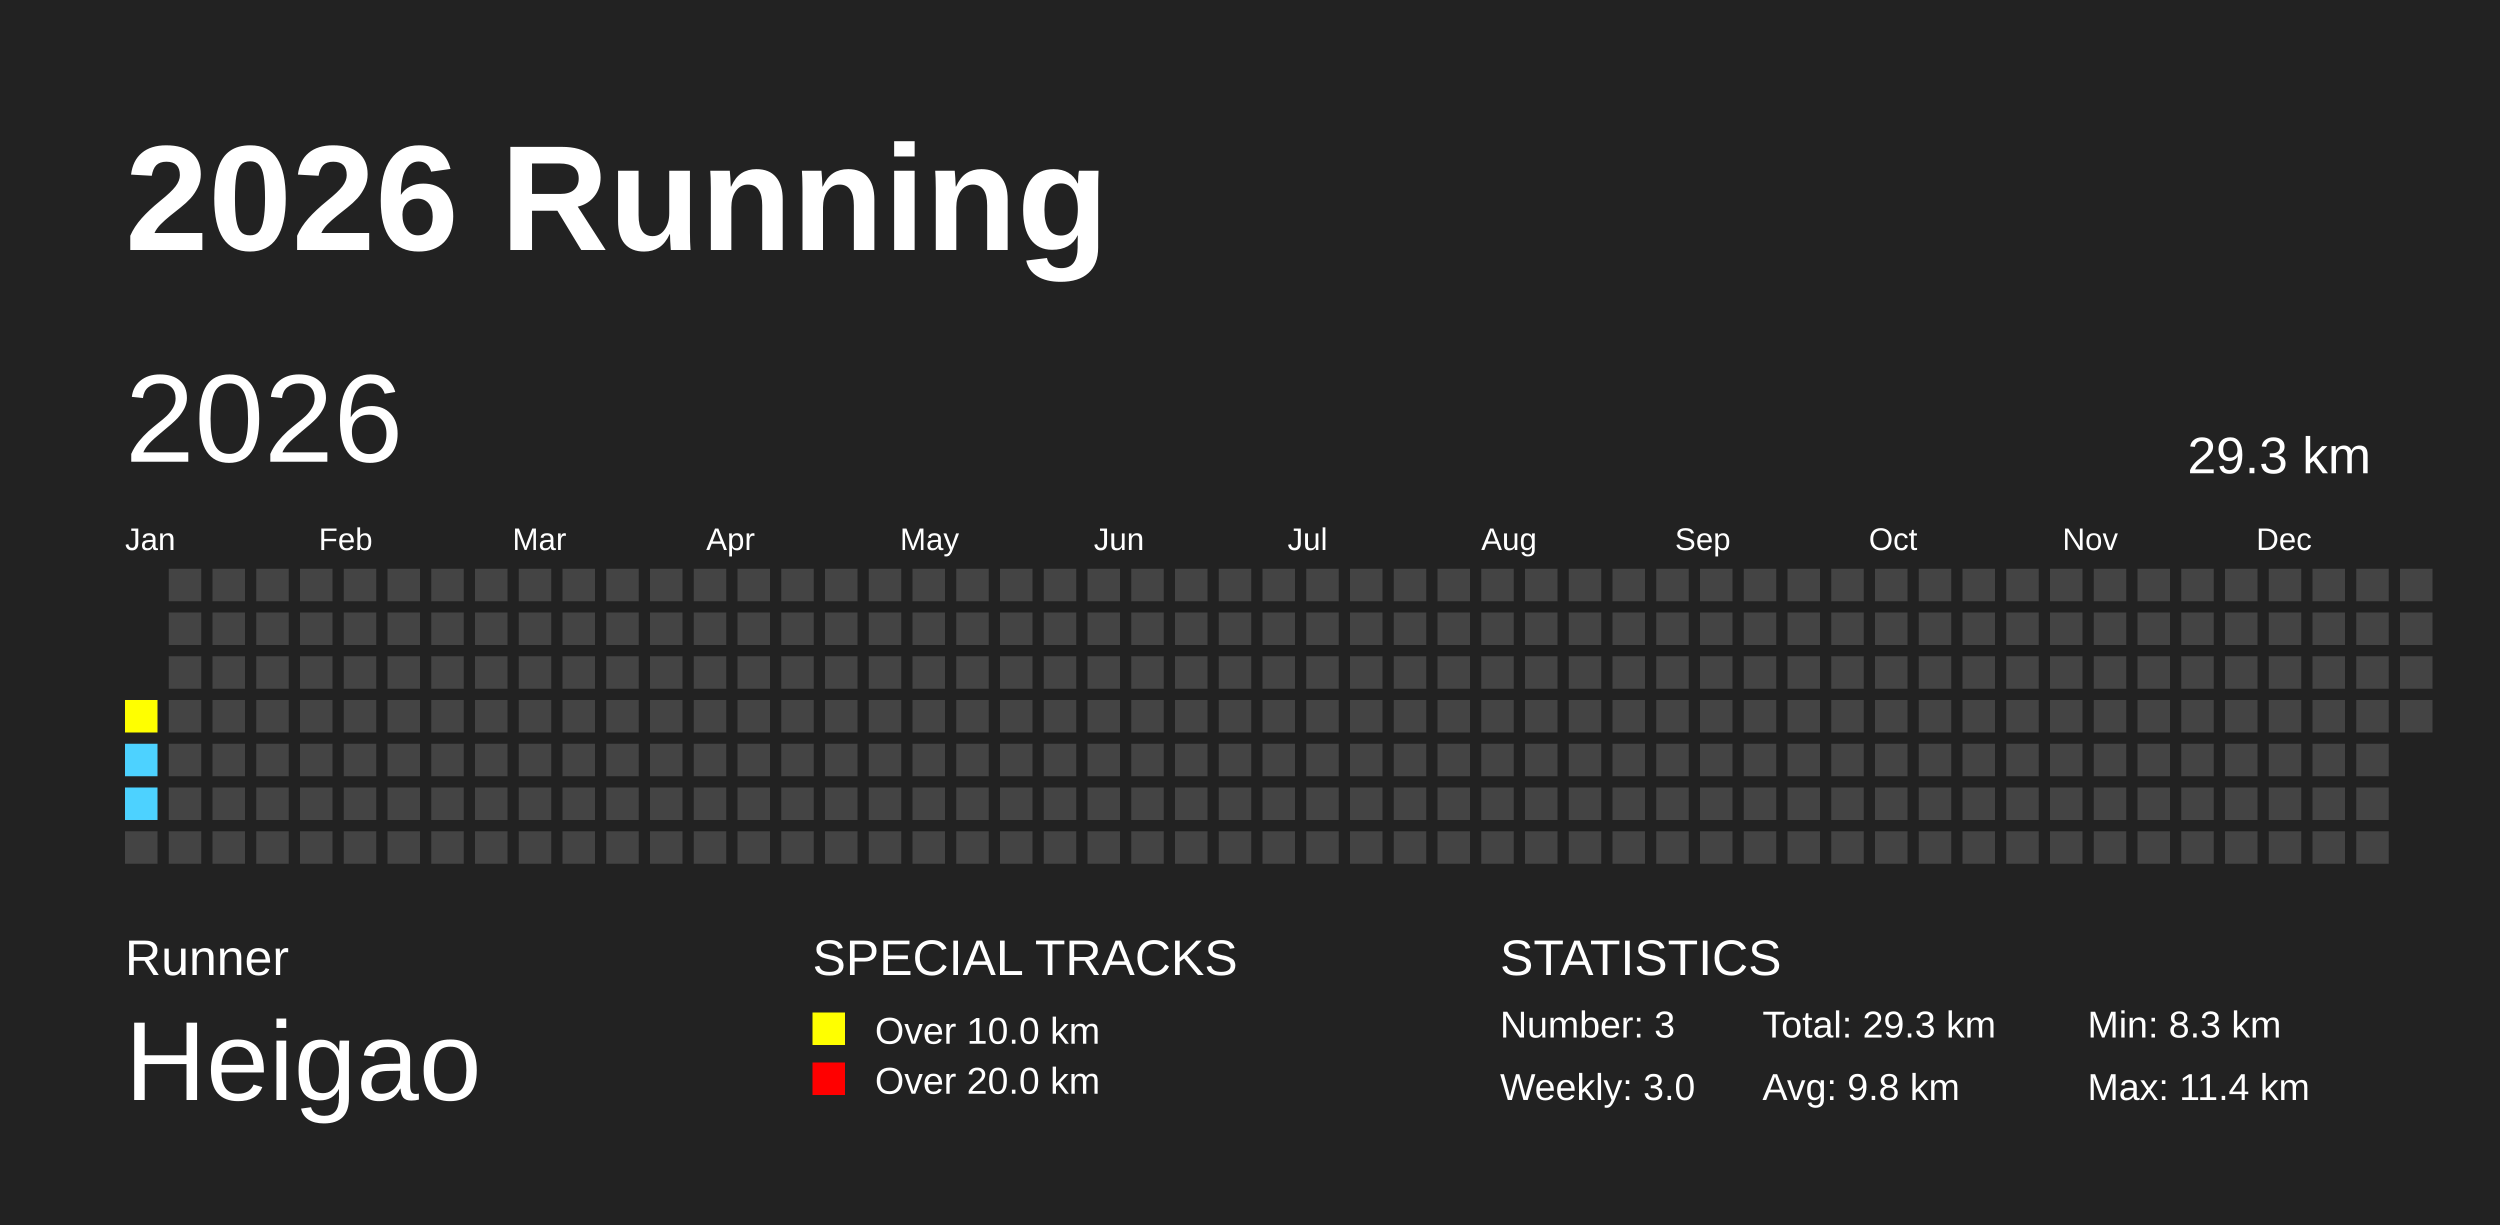
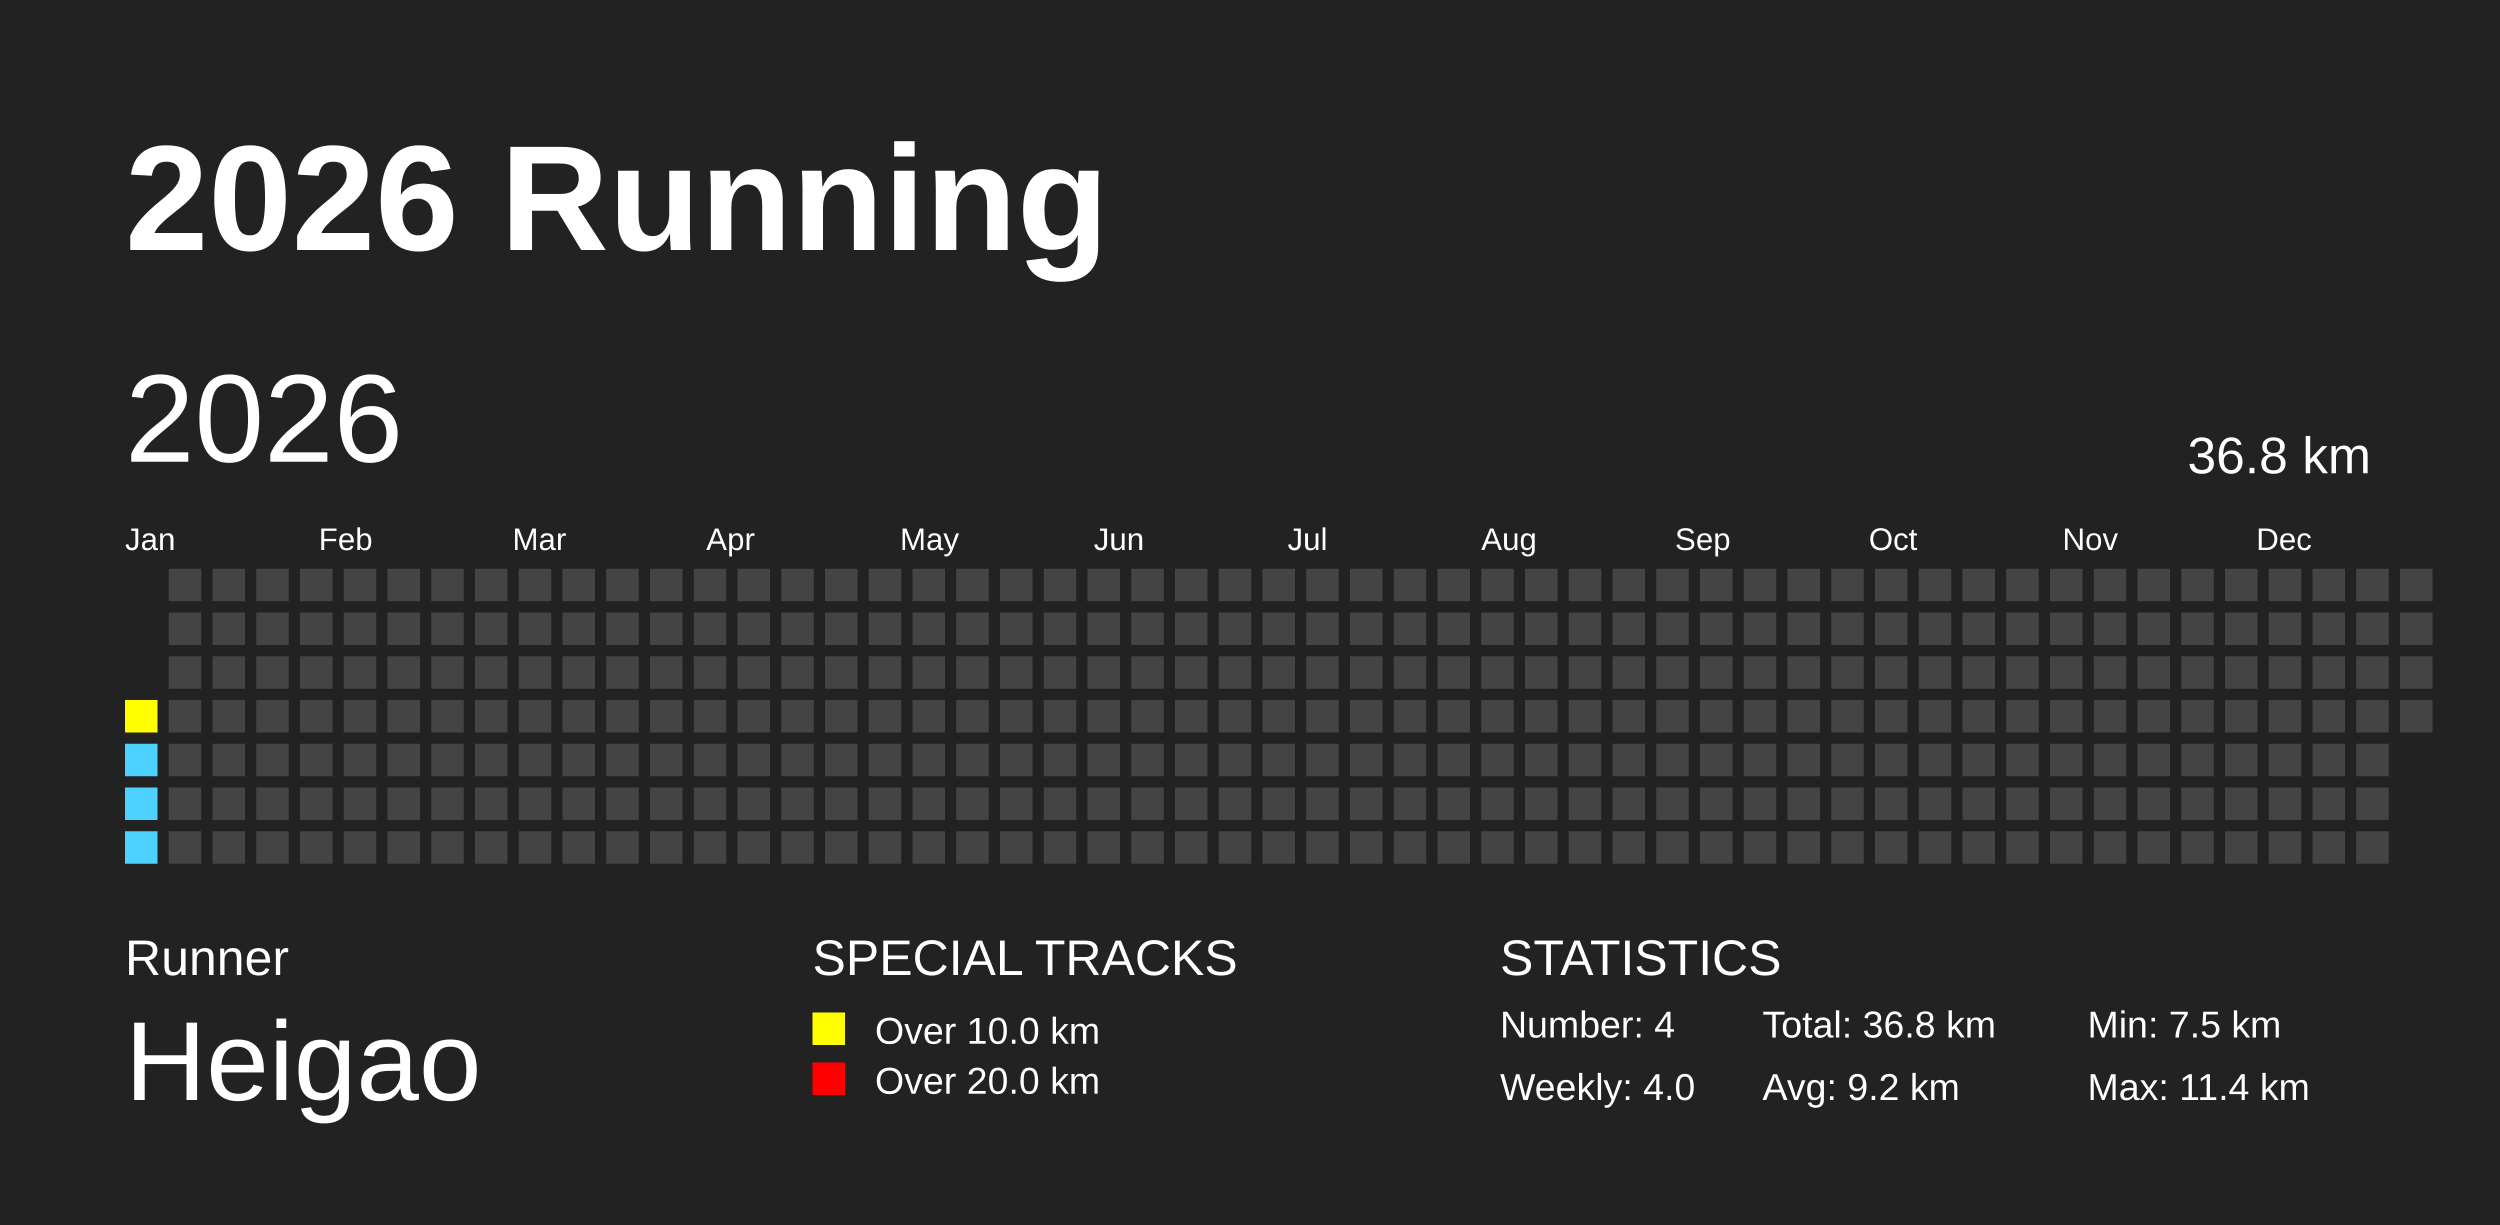
<svg xmlns="http://www.w3.org/2000/svg" baseProfile="full" height="98mm" version="1.1" viewBox="0,0,200,98" width="200mm">
  <defs />
  <rect fill="#222222" height="98" width="200" x="0" y="0" />
  <text fill="#FFFFFF" style="font-size:12px; font-family:Arial; font-weight:bold;" x="10" y="20">2026 Running</text>
  <text fill="#FFFFFF" style="font-size:4px; font-family:Arial" x="10" y="78">Runner</text>
  <text fill="#FFFFFF" style="font-size:9px; font-family:Arial" x="10" y="88">Heigao</text>
  <text fill="#FFFFFF" style="font-size:4px; font-family:Arial" x="65" y="78">SPECIAL TRACKS</text>
  <rect fill="yellow" height="2.6" width="2.6" x="65" y="81" />
  <text fill="#FFFFFF" style="font-size:3px; font-family:Arial" x="70" y="83.5">Over 10.0 km</text>
  <rect fill="red" height="2.6" width="2.6" x="65" y="85" />
  <text fill="#FFFFFF" style="font-size:3px; font-family:Arial" x="70" y="87.5">Over 20.0 km</text>
  <text fill="#FFFFFF" style="font-size:4px; font-family:Arial" x="120" y="78">STATISTICS</text>
-   <text fill="#FFFFFF" style="font-size:3px; font-family:Arial" x="120" y="83">Number: 3</text>
-   <text fill="#FFFFFF" style="font-size:3px; font-family:Arial" x="120" y="88">Weekly: 3.0</text>
-   <text fill="#FFFFFF" style="font-size:3px; font-family:Arial" x="141" y="83">Total: 29.3 km</text>
-   <text fill="#FFFFFF" style="font-size:3px; font-family:Arial" x="141" y="88">Avg: 9.8 km</text>
-   <text fill="#FFFFFF" style="font-size:3px; font-family:Arial" x="167" y="83">Min: 8.3 km</text>
+   <text fill="#FFFFFF" style="font-size:3px; font-family:Arial" x="120" y="83">Number: 4</text>
+   <text fill="#FFFFFF" style="font-size:3px; font-family:Arial" x="120" y="88">Weekly: 4.0</text>
+   <text fill="#FFFFFF" style="font-size:3px; font-family:Arial" x="141" y="83">Total: 36.8 km</text>
+   <text fill="#FFFFFF" style="font-size:3px; font-family:Arial" x="141" y="88">Avg: 9.2 km</text>
+   <text fill="#FFFFFF" style="font-size:3px; font-family:Arial" x="167" y="83">Min: 7.5 km</text>
  <text fill="#FFFFFF" style="font-size:3px; font-family:Arial" x="167" y="88">Max: 11.4 km</text>
  <text dominant-baseline="hanging" fill="#FFFFFF" style="font-size:10.0px; font-family:Arial;" x="10" y="30">2026</text>
-   <text dominant-baseline="hanging" fill="#FFFFFF" style="font-size:4.125px; font-family:Arial;" x="175" y="35">29.3 km</text>
+   <text dominant-baseline="hanging" fill="#FFFFFF" style="font-size:4.125px; font-family:Arial;" x="175" y="35">36.8 km</text>
  <text fill="#FFFFFF" style="font-size:2.5px; font-family:Arial" x="10.0" y="44">Jan</text>
  <text fill="#FFFFFF" style="font-size:2.5px; font-family:Arial" x="25.5" y="44">Feb</text>
  <text fill="#FFFFFF" style="font-size:2.5px; font-family:Arial" x="41.0" y="44">Mar</text>
  <text fill="#FFFFFF" style="font-size:2.5px; font-family:Arial" x="56.5" y="44">Apr</text>
  <text fill="#FFFFFF" style="font-size:2.5px; font-family:Arial" x="72.0" y="44">May</text>
  <text fill="#FFFFFF" style="font-size:2.5px; font-family:Arial" x="87.5" y="44">Jun</text>
  <text fill="#FFFFFF" style="font-size:2.5px; font-family:Arial" x="103.0" y="44">Jul</text>
  <text fill="#FFFFFF" style="font-size:2.5px; font-family:Arial" x="118.5" y="44">Aug</text>
  <text fill="#FFFFFF" style="font-size:2.5px; font-family:Arial" x="134.0" y="44">Sep</text>
  <text fill="#FFFFFF" style="font-size:2.5px; font-family:Arial" x="149.5" y="44">Oct</text>
  <text fill="#FFFFFF" style="font-size:2.5px; font-family:Arial" x="165.0" y="44">Nov</text>
  <text fill="#FFFFFF" style="font-size:2.5px; font-family:Arial" x="180.5" y="44">Dec</text>
  <rect fill="yellow" height="2.6" width="2.6" x="10.0" y="56.0" />
  <rect fill="#4DD2FF" height="2.6" width="2.6" x="10.0" y="59.5" />
  <rect fill="#4DD2FF" height="2.6" width="2.6" x="10.0" y="63.0" />
-   <rect fill="#444444" height="2.6" width="2.6" x="10.0" y="66.5" />
+   <rect fill="#4DD2FF" height="2.6" width="2.6" x="10.0" y="66.5" />
  <rect fill="#444444" height="2.6" width="2.6" x="13.5" y="45.5" />
  <rect fill="#444444" height="2.6" width="2.6" x="13.5" y="49.0" />
  <rect fill="#444444" height="2.6" width="2.6" x="13.5" y="52.5" />
  <rect fill="#444444" height="2.6" width="2.6" x="13.5" y="56.0" />
  <rect fill="#444444" height="2.6" width="2.6" x="13.5" y="59.5" />
  <rect fill="#444444" height="2.6" width="2.6" x="13.5" y="63.0" />
  <rect fill="#444444" height="2.6" width="2.6" x="13.5" y="66.5" />
  <rect fill="#444444" height="2.6" width="2.6" x="17.0" y="45.5" />
  <rect fill="#444444" height="2.6" width="2.6" x="17.0" y="49.0" />
  <rect fill="#444444" height="2.6" width="2.6" x="17.0" y="52.5" />
  <rect fill="#444444" height="2.6" width="2.6" x="17.0" y="56.0" />
  <rect fill="#444444" height="2.6" width="2.6" x="17.0" y="59.5" />
  <rect fill="#444444" height="2.6" width="2.6" x="17.0" y="63.0" />
  <rect fill="#444444" height="2.6" width="2.6" x="17.0" y="66.5" />
  <rect fill="#444444" height="2.6" width="2.6" x="20.5" y="45.5" />
  <rect fill="#444444" height="2.6" width="2.6" x="20.5" y="49.0" />
  <rect fill="#444444" height="2.6" width="2.6" x="20.5" y="52.5" />
  <rect fill="#444444" height="2.6" width="2.6" x="20.5" y="56.0" />
  <rect fill="#444444" height="2.6" width="2.6" x="20.5" y="59.5" />
  <rect fill="#444444" height="2.6" width="2.6" x="20.5" y="63.0" />
  <rect fill="#444444" height="2.6" width="2.6" x="20.5" y="66.5" />
  <rect fill="#444444" height="2.6" width="2.6" x="24.0" y="45.5" />
  <rect fill="#444444" height="2.6" width="2.6" x="24.0" y="49.0" />
  <rect fill="#444444" height="2.6" width="2.6" x="24.0" y="52.5" />
  <rect fill="#444444" height="2.6" width="2.6" x="24.0" y="56.0" />
  <rect fill="#444444" height="2.6" width="2.6" x="24.0" y="59.5" />
  <rect fill="#444444" height="2.6" width="2.6" x="24.0" y="63.0" />
  <rect fill="#444444" height="2.6" width="2.6" x="24.0" y="66.5" />
  <rect fill="#444444" height="2.6" width="2.6" x="27.5" y="45.5" />
  <rect fill="#444444" height="2.6" width="2.6" x="27.5" y="49.0" />
  <rect fill="#444444" height="2.6" width="2.6" x="27.5" y="52.5" />
  <rect fill="#444444" height="2.6" width="2.6" x="27.5" y="56.0" />
  <rect fill="#444444" height="2.6" width="2.6" x="27.5" y="59.5" />
  <rect fill="#444444" height="2.6" width="2.6" x="27.5" y="63.0" />
  <rect fill="#444444" height="2.6" width="2.6" x="27.5" y="66.5" />
  <rect fill="#444444" height="2.6" width="2.6" x="31.0" y="45.5" />
  <rect fill="#444444" height="2.6" width="2.6" x="31.0" y="49.0" />
  <rect fill="#444444" height="2.6" width="2.6" x="31.0" y="52.5" />
  <rect fill="#444444" height="2.6" width="2.6" x="31.0" y="56.0" />
  <rect fill="#444444" height="2.6" width="2.6" x="31.0" y="59.5" />
  <rect fill="#444444" height="2.6" width="2.6" x="31.0" y="63.0" />
  <rect fill="#444444" height="2.6" width="2.6" x="31.0" y="66.5" />
  <rect fill="#444444" height="2.6" width="2.6" x="34.5" y="45.5" />
  <rect fill="#444444" height="2.6" width="2.6" x="34.5" y="49.0" />
  <rect fill="#444444" height="2.6" width="2.6" x="34.5" y="52.5" />
  <rect fill="#444444" height="2.6" width="2.6" x="34.5" y="56.0" />
  <rect fill="#444444" height="2.6" width="2.6" x="34.5" y="59.5" />
  <rect fill="#444444" height="2.6" width="2.6" x="34.5" y="63.0" />
  <rect fill="#444444" height="2.6" width="2.6" x="34.5" y="66.5" />
  <rect fill="#444444" height="2.6" width="2.6" x="38.0" y="45.5" />
  <rect fill="#444444" height="2.6" width="2.6" x="38.0" y="49.0" />
  <rect fill="#444444" height="2.6" width="2.6" x="38.0" y="52.5" />
  <rect fill="#444444" height="2.6" width="2.6" x="38.0" y="56.0" />
  <rect fill="#444444" height="2.6" width="2.6" x="38.0" y="59.5" />
  <rect fill="#444444" height="2.6" width="2.6" x="38.0" y="63.0" />
  <rect fill="#444444" height="2.6" width="2.6" x="38.0" y="66.5" />
  <rect fill="#444444" height="2.6" width="2.6" x="41.5" y="45.5" />
  <rect fill="#444444" height="2.6" width="2.6" x="41.5" y="49.0" />
  <rect fill="#444444" height="2.6" width="2.6" x="41.5" y="52.5" />
  <rect fill="#444444" height="2.6" width="2.6" x="41.5" y="56.0" />
  <rect fill="#444444" height="2.6" width="2.6" x="41.5" y="59.5" />
  <rect fill="#444444" height="2.6" width="2.6" x="41.5" y="63.0" />
  <rect fill="#444444" height="2.6" width="2.6" x="41.5" y="66.5" />
  <rect fill="#444444" height="2.6" width="2.6" x="45.0" y="45.5" />
  <rect fill="#444444" height="2.6" width="2.6" x="45.0" y="49.0" />
  <rect fill="#444444" height="2.6" width="2.6" x="45.0" y="52.5" />
  <rect fill="#444444" height="2.6" width="2.6" x="45.0" y="56.0" />
  <rect fill="#444444" height="2.6" width="2.6" x="45.0" y="59.5" />
  <rect fill="#444444" height="2.6" width="2.6" x="45.0" y="63.0" />
  <rect fill="#444444" height="2.6" width="2.6" x="45.0" y="66.5" />
  <rect fill="#444444" height="2.6" width="2.6" x="48.5" y="45.5" />
  <rect fill="#444444" height="2.6" width="2.6" x="48.5" y="49.0" />
  <rect fill="#444444" height="2.6" width="2.6" x="48.5" y="52.5" />
  <rect fill="#444444" height="2.6" width="2.6" x="48.5" y="56.0" />
  <rect fill="#444444" height="2.6" width="2.6" x="48.5" y="59.5" />
  <rect fill="#444444" height="2.6" width="2.6" x="48.5" y="63.0" />
  <rect fill="#444444" height="2.6" width="2.6" x="48.5" y="66.5" />
  <rect fill="#444444" height="2.6" width="2.6" x="52.0" y="45.5" />
  <rect fill="#444444" height="2.6" width="2.6" x="52.0" y="49.0" />
  <rect fill="#444444" height="2.6" width="2.6" x="52.0" y="52.5" />
  <rect fill="#444444" height="2.6" width="2.6" x="52.0" y="56.0" />
  <rect fill="#444444" height="2.6" width="2.6" x="52.0" y="59.5" />
  <rect fill="#444444" height="2.6" width="2.6" x="52.0" y="63.0" />
  <rect fill="#444444" height="2.6" width="2.6" x="52.0" y="66.5" />
  <rect fill="#444444" height="2.6" width="2.6" x="55.5" y="45.5" />
  <rect fill="#444444" height="2.6" width="2.6" x="55.5" y="49.0" />
  <rect fill="#444444" height="2.6" width="2.6" x="55.5" y="52.5" />
  <rect fill="#444444" height="2.6" width="2.6" x="55.5" y="56.0" />
  <rect fill="#444444" height="2.6" width="2.6" x="55.5" y="59.5" />
  <rect fill="#444444" height="2.6" width="2.6" x="55.5" y="63.0" />
  <rect fill="#444444" height="2.6" width="2.6" x="55.5" y="66.5" />
  <rect fill="#444444" height="2.6" width="2.6" x="59.0" y="45.5" />
  <rect fill="#444444" height="2.6" width="2.6" x="59.0" y="49.0" />
  <rect fill="#444444" height="2.6" width="2.6" x="59.0" y="52.5" />
  <rect fill="#444444" height="2.6" width="2.6" x="59.0" y="56.0" />
  <rect fill="#444444" height="2.6" width="2.6" x="59.0" y="59.5" />
  <rect fill="#444444" height="2.6" width="2.6" x="59.0" y="63.0" />
  <rect fill="#444444" height="2.6" width="2.6" x="59.0" y="66.5" />
  <rect fill="#444444" height="2.6" width="2.6" x="62.5" y="45.5" />
  <rect fill="#444444" height="2.6" width="2.6" x="62.5" y="49.0" />
  <rect fill="#444444" height="2.6" width="2.6" x="62.5" y="52.5" />
  <rect fill="#444444" height="2.6" width="2.6" x="62.5" y="56.0" />
  <rect fill="#444444" height="2.6" width="2.6" x="62.5" y="59.5" />
  <rect fill="#444444" height="2.6" width="2.6" x="62.5" y="63.0" />
  <rect fill="#444444" height="2.6" width="2.6" x="62.5" y="66.5" />
  <rect fill="#444444" height="2.6" width="2.6" x="66.0" y="45.5" />
  <rect fill="#444444" height="2.6" width="2.6" x="66.0" y="49.0" />
  <rect fill="#444444" height="2.6" width="2.6" x="66.0" y="52.5" />
  <rect fill="#444444" height="2.6" width="2.6" x="66.0" y="56.0" />
  <rect fill="#444444" height="2.6" width="2.6" x="66.0" y="59.5" />
  <rect fill="#444444" height="2.6" width="2.6" x="66.0" y="63.0" />
  <rect fill="#444444" height="2.6" width="2.6" x="66.0" y="66.5" />
  <rect fill="#444444" height="2.6" width="2.6" x="69.5" y="45.5" />
  <rect fill="#444444" height="2.6" width="2.6" x="69.5" y="49.0" />
  <rect fill="#444444" height="2.6" width="2.6" x="69.5" y="52.5" />
  <rect fill="#444444" height="2.6" width="2.6" x="69.5" y="56.0" />
  <rect fill="#444444" height="2.6" width="2.6" x="69.5" y="59.5" />
  <rect fill="#444444" height="2.6" width="2.6" x="69.5" y="63.0" />
  <rect fill="#444444" height="2.6" width="2.6" x="69.5" y="66.5" />
  <rect fill="#444444" height="2.6" width="2.6" x="73.0" y="45.5" />
  <rect fill="#444444" height="2.6" width="2.6" x="73.0" y="49.0" />
  <rect fill="#444444" height="2.6" width="2.6" x="73.0" y="52.5" />
  <rect fill="#444444" height="2.6" width="2.6" x="73.0" y="56.0" />
  <rect fill="#444444" height="2.6" width="2.6" x="73.0" y="59.5" />
  <rect fill="#444444" height="2.6" width="2.6" x="73.0" y="63.0" />
  <rect fill="#444444" height="2.6" width="2.6" x="73.0" y="66.5" />
  <rect fill="#444444" height="2.6" width="2.6" x="76.5" y="45.5" />
  <rect fill="#444444" height="2.6" width="2.6" x="76.5" y="49.0" />
  <rect fill="#444444" height="2.6" width="2.6" x="76.5" y="52.5" />
  <rect fill="#444444" height="2.6" width="2.6" x="76.5" y="56.0" />
  <rect fill="#444444" height="2.6" width="2.6" x="76.5" y="59.5" />
  <rect fill="#444444" height="2.6" width="2.6" x="76.5" y="63.0" />
  <rect fill="#444444" height="2.6" width="2.6" x="76.5" y="66.5" />
  <rect fill="#444444" height="2.6" width="2.6" x="80.0" y="45.5" />
  <rect fill="#444444" height="2.6" width="2.6" x="80.0" y="49.0" />
  <rect fill="#444444" height="2.6" width="2.6" x="80.0" y="52.5" />
  <rect fill="#444444" height="2.6" width="2.6" x="80.0" y="56.0" />
  <rect fill="#444444" height="2.6" width="2.6" x="80.0" y="59.5" />
  <rect fill="#444444" height="2.6" width="2.6" x="80.0" y="63.0" />
  <rect fill="#444444" height="2.6" width="2.6" x="80.0" y="66.5" />
  <rect fill="#444444" height="2.6" width="2.6" x="83.5" y="45.5" />
  <rect fill="#444444" height="2.6" width="2.6" x="83.5" y="49.0" />
  <rect fill="#444444" height="2.6" width="2.6" x="83.5" y="52.5" />
  <rect fill="#444444" height="2.6" width="2.6" x="83.5" y="56.0" />
  <rect fill="#444444" height="2.6" width="2.6" x="83.5" y="59.5" />
  <rect fill="#444444" height="2.6" width="2.6" x="83.5" y="63.0" />
  <rect fill="#444444" height="2.6" width="2.6" x="83.5" y="66.5" />
  <rect fill="#444444" height="2.6" width="2.6" x="87.0" y="45.5" />
  <rect fill="#444444" height="2.6" width="2.6" x="87.0" y="49.0" />
  <rect fill="#444444" height="2.6" width="2.6" x="87.0" y="52.5" />
  <rect fill="#444444" height="2.6" width="2.6" x="87.0" y="56.0" />
  <rect fill="#444444" height="2.6" width="2.6" x="87.0" y="59.5" />
  <rect fill="#444444" height="2.6" width="2.6" x="87.0" y="63.0" />
  <rect fill="#444444" height="2.6" width="2.6" x="87.0" y="66.5" />
  <rect fill="#444444" height="2.6" width="2.6" x="90.5" y="45.5" />
  <rect fill="#444444" height="2.6" width="2.6" x="90.5" y="49.0" />
  <rect fill="#444444" height="2.6" width="2.6" x="90.5" y="52.5" />
  <rect fill="#444444" height="2.6" width="2.6" x="90.5" y="56.0" />
  <rect fill="#444444" height="2.6" width="2.6" x="90.5" y="59.5" />
  <rect fill="#444444" height="2.6" width="2.6" x="90.5" y="63.0" />
  <rect fill="#444444" height="2.6" width="2.6" x="90.5" y="66.5" />
  <rect fill="#444444" height="2.6" width="2.6" x="94.0" y="45.5" />
  <rect fill="#444444" height="2.6" width="2.6" x="94.0" y="49.0" />
  <rect fill="#444444" height="2.6" width="2.6" x="94.0" y="52.5" />
  <rect fill="#444444" height="2.6" width="2.6" x="94.0" y="56.0" />
  <rect fill="#444444" height="2.6" width="2.6" x="94.0" y="59.5" />
  <rect fill="#444444" height="2.6" width="2.6" x="94.0" y="63.0" />
  <rect fill="#444444" height="2.6" width="2.6" x="94.0" y="66.5" />
  <rect fill="#444444" height="2.6" width="2.6" x="97.5" y="45.5" />
  <rect fill="#444444" height="2.6" width="2.6" x="97.5" y="49.0" />
  <rect fill="#444444" height="2.6" width="2.6" x="97.5" y="52.5" />
  <rect fill="#444444" height="2.6" width="2.6" x="97.5" y="56.0" />
  <rect fill="#444444" height="2.6" width="2.6" x="97.5" y="59.5" />
  <rect fill="#444444" height="2.6" width="2.6" x="97.5" y="63.0" />
  <rect fill="#444444" height="2.6" width="2.6" x="97.5" y="66.5" />
  <rect fill="#444444" height="2.6" width="2.6" x="101.0" y="45.5" />
  <rect fill="#444444" height="2.6" width="2.6" x="101.0" y="49.0" />
  <rect fill="#444444" height="2.6" width="2.6" x="101.0" y="52.5" />
  <rect fill="#444444" height="2.6" width="2.6" x="101.0" y="56.0" />
  <rect fill="#444444" height="2.6" width="2.6" x="101.0" y="59.5" />
  <rect fill="#444444" height="2.6" width="2.6" x="101.0" y="63.0" />
  <rect fill="#444444" height="2.6" width="2.6" x="101.0" y="66.5" />
  <rect fill="#444444" height="2.6" width="2.6" x="104.5" y="45.5" />
  <rect fill="#444444" height="2.6" width="2.6" x="104.5" y="49.0" />
  <rect fill="#444444" height="2.6" width="2.6" x="104.5" y="52.5" />
  <rect fill="#444444" height="2.6" width="2.6" x="104.5" y="56.0" />
  <rect fill="#444444" height="2.6" width="2.6" x="104.5" y="59.5" />
  <rect fill="#444444" height="2.6" width="2.6" x="104.5" y="63.0" />
  <rect fill="#444444" height="2.6" width="2.6" x="104.5" y="66.5" />
  <rect fill="#444444" height="2.6" width="2.6" x="108.0" y="45.5" />
  <rect fill="#444444" height="2.6" width="2.6" x="108.0" y="49.0" />
  <rect fill="#444444" height="2.6" width="2.6" x="108.0" y="52.5" />
  <rect fill="#444444" height="2.6" width="2.6" x="108.0" y="56.0" />
  <rect fill="#444444" height="2.6" width="2.6" x="108.0" y="59.5" />
  <rect fill="#444444" height="2.6" width="2.6" x="108.0" y="63.0" />
  <rect fill="#444444" height="2.6" width="2.6" x="108.0" y="66.5" />
  <rect fill="#444444" height="2.6" width="2.6" x="111.5" y="45.5" />
  <rect fill="#444444" height="2.6" width="2.6" x="111.5" y="49.0" />
  <rect fill="#444444" height="2.6" width="2.6" x="111.5" y="52.5" />
  <rect fill="#444444" height="2.6" width="2.6" x="111.5" y="56.0" />
  <rect fill="#444444" height="2.6" width="2.6" x="111.5" y="59.5" />
  <rect fill="#444444" height="2.6" width="2.6" x="111.5" y="63.0" />
  <rect fill="#444444" height="2.6" width="2.6" x="111.5" y="66.5" />
  <rect fill="#444444" height="2.6" width="2.6" x="115.0" y="45.5" />
  <rect fill="#444444" height="2.6" width="2.6" x="115.0" y="49.0" />
  <rect fill="#444444" height="2.6" width="2.6" x="115.0" y="52.5" />
  <rect fill="#444444" height="2.6" width="2.6" x="115.0" y="56.0" />
  <rect fill="#444444" height="2.6" width="2.6" x="115.0" y="59.5" />
  <rect fill="#444444" height="2.6" width="2.6" x="115.0" y="63.0" />
  <rect fill="#444444" height="2.6" width="2.6" x="115.0" y="66.5" />
  <rect fill="#444444" height="2.6" width="2.6" x="118.5" y="45.5" />
  <rect fill="#444444" height="2.6" width="2.6" x="118.5" y="49.0" />
  <rect fill="#444444" height="2.6" width="2.6" x="118.5" y="52.5" />
  <rect fill="#444444" height="2.6" width="2.6" x="118.5" y="56.0" />
  <rect fill="#444444" height="2.6" width="2.6" x="118.5" y="59.5" />
  <rect fill="#444444" height="2.6" width="2.6" x="118.5" y="63.0" />
  <rect fill="#444444" height="2.6" width="2.6" x="118.5" y="66.5" />
  <rect fill="#444444" height="2.6" width="2.6" x="122.0" y="45.5" />
  <rect fill="#444444" height="2.6" width="2.6" x="122.0" y="49.0" />
  <rect fill="#444444" height="2.6" width="2.6" x="122.0" y="52.5" />
  <rect fill="#444444" height="2.6" width="2.6" x="122.0" y="56.0" />
  <rect fill="#444444" height="2.6" width="2.6" x="122.0" y="59.5" />
  <rect fill="#444444" height="2.6" width="2.6" x="122.0" y="63.0" />
  <rect fill="#444444" height="2.6" width="2.6" x="122.0" y="66.5" />
  <rect fill="#444444" height="2.6" width="2.6" x="125.5" y="45.5" />
  <rect fill="#444444" height="2.6" width="2.6" x="125.5" y="49.0" />
  <rect fill="#444444" height="2.6" width="2.6" x="125.5" y="52.5" />
  <rect fill="#444444" height="2.6" width="2.6" x="125.5" y="56.0" />
  <rect fill="#444444" height="2.6" width="2.6" x="125.5" y="59.5" />
  <rect fill="#444444" height="2.6" width="2.6" x="125.5" y="63.0" />
  <rect fill="#444444" height="2.6" width="2.6" x="125.5" y="66.5" />
  <rect fill="#444444" height="2.6" width="2.6" x="129.0" y="45.5" />
  <rect fill="#444444" height="2.6" width="2.6" x="129.0" y="49.0" />
  <rect fill="#444444" height="2.6" width="2.6" x="129.0" y="52.5" />
  <rect fill="#444444" height="2.6" width="2.6" x="129.0" y="56.0" />
  <rect fill="#444444" height="2.6" width="2.6" x="129.0" y="59.5" />
  <rect fill="#444444" height="2.6" width="2.6" x="129.0" y="63.0" />
  <rect fill="#444444" height="2.6" width="2.6" x="129.0" y="66.5" />
  <rect fill="#444444" height="2.6" width="2.6" x="132.5" y="45.5" />
  <rect fill="#444444" height="2.6" width="2.6" x="132.5" y="49.0" />
  <rect fill="#444444" height="2.6" width="2.6" x="132.5" y="52.5" />
  <rect fill="#444444" height="2.6" width="2.6" x="132.5" y="56.0" />
  <rect fill="#444444" height="2.6" width="2.6" x="132.5" y="59.5" />
  <rect fill="#444444" height="2.6" width="2.6" x="132.5" y="63.0" />
  <rect fill="#444444" height="2.6" width="2.6" x="132.5" y="66.5" />
  <rect fill="#444444" height="2.6" width="2.6" x="136.0" y="45.5" />
  <rect fill="#444444" height="2.6" width="2.6" x="136.0" y="49.0" />
  <rect fill="#444444" height="2.6" width="2.6" x="136.0" y="52.5" />
  <rect fill="#444444" height="2.6" width="2.6" x="136.0" y="56.0" />
  <rect fill="#444444" height="2.6" width="2.6" x="136.0" y="59.5" />
  <rect fill="#444444" height="2.6" width="2.6" x="136.0" y="63.0" />
  <rect fill="#444444" height="2.6" width="2.6" x="136.0" y="66.5" />
  <rect fill="#444444" height="2.6" width="2.6" x="139.5" y="45.5" />
  <rect fill="#444444" height="2.6" width="2.6" x="139.5" y="49.0" />
  <rect fill="#444444" height="2.6" width="2.6" x="139.5" y="52.5" />
  <rect fill="#444444" height="2.6" width="2.6" x="139.5" y="56.0" />
  <rect fill="#444444" height="2.6" width="2.6" x="139.5" y="59.5" />
  <rect fill="#444444" height="2.6" width="2.6" x="139.5" y="63.0" />
  <rect fill="#444444" height="2.6" width="2.6" x="139.5" y="66.5" />
  <rect fill="#444444" height="2.6" width="2.6" x="143.0" y="45.5" />
  <rect fill="#444444" height="2.6" width="2.6" x="143.0" y="49.0" />
  <rect fill="#444444" height="2.6" width="2.6" x="143.0" y="52.5" />
  <rect fill="#444444" height="2.6" width="2.6" x="143.0" y="56.0" />
  <rect fill="#444444" height="2.6" width="2.6" x="143.0" y="59.5" />
  <rect fill="#444444" height="2.6" width="2.6" x="143.0" y="63.0" />
  <rect fill="#444444" height="2.6" width="2.6" x="143.0" y="66.5" />
  <rect fill="#444444" height="2.6" width="2.6" x="146.5" y="45.5" />
  <rect fill="#444444" height="2.6" width="2.6" x="146.5" y="49.0" />
  <rect fill="#444444" height="2.6" width="2.6" x="146.5" y="52.5" />
  <rect fill="#444444" height="2.6" width="2.6" x="146.5" y="56.0" />
  <rect fill="#444444" height="2.6" width="2.6" x="146.5" y="59.5" />
  <rect fill="#444444" height="2.6" width="2.6" x="146.5" y="63.0" />
  <rect fill="#444444" height="2.6" width="2.6" x="146.5" y="66.5" />
  <rect fill="#444444" height="2.6" width="2.6" x="150.0" y="45.5" />
  <rect fill="#444444" height="2.6" width="2.6" x="150.0" y="49.0" />
  <rect fill="#444444" height="2.6" width="2.6" x="150.0" y="52.5" />
  <rect fill="#444444" height="2.6" width="2.6" x="150.0" y="56.0" />
  <rect fill="#444444" height="2.6" width="2.6" x="150.0" y="59.5" />
  <rect fill="#444444" height="2.6" width="2.6" x="150.0" y="63.0" />
  <rect fill="#444444" height="2.6" width="2.6" x="150.0" y="66.5" />
  <rect fill="#444444" height="2.6" width="2.6" x="153.5" y="45.5" />
  <rect fill="#444444" height="2.6" width="2.6" x="153.5" y="49.0" />
  <rect fill="#444444" height="2.6" width="2.6" x="153.5" y="52.5" />
  <rect fill="#444444" height="2.6" width="2.6" x="153.5" y="56.0" />
  <rect fill="#444444" height="2.6" width="2.6" x="153.5" y="59.5" />
  <rect fill="#444444" height="2.6" width="2.6" x="153.5" y="63.0" />
  <rect fill="#444444" height="2.6" width="2.6" x="153.5" y="66.5" />
  <rect fill="#444444" height="2.6" width="2.6" x="157.0" y="45.5" />
  <rect fill="#444444" height="2.6" width="2.6" x="157.0" y="49.0" />
  <rect fill="#444444" height="2.6" width="2.6" x="157.0" y="52.5" />
  <rect fill="#444444" height="2.6" width="2.6" x="157.0" y="56.0" />
  <rect fill="#444444" height="2.6" width="2.6" x="157.0" y="59.5" />
  <rect fill="#444444" height="2.6" width="2.6" x="157.0" y="63.0" />
  <rect fill="#444444" height="2.6" width="2.6" x="157.0" y="66.5" />
  <rect fill="#444444" height="2.6" width="2.6" x="160.5" y="45.5" />
  <rect fill="#444444" height="2.6" width="2.6" x="160.5" y="49.0" />
  <rect fill="#444444" height="2.6" width="2.6" x="160.5" y="52.5" />
  <rect fill="#444444" height="2.6" width="2.6" x="160.5" y="56.0" />
  <rect fill="#444444" height="2.6" width="2.6" x="160.5" y="59.5" />
  <rect fill="#444444" height="2.6" width="2.6" x="160.5" y="63.0" />
  <rect fill="#444444" height="2.6" width="2.6" x="160.5" y="66.5" />
  <rect fill="#444444" height="2.6" width="2.6" x="164.0" y="45.5" />
  <rect fill="#444444" height="2.6" width="2.6" x="164.0" y="49.0" />
  <rect fill="#444444" height="2.6" width="2.6" x="164.0" y="52.5" />
  <rect fill="#444444" height="2.6" width="2.6" x="164.0" y="56.0" />
  <rect fill="#444444" height="2.6" width="2.6" x="164.0" y="59.5" />
  <rect fill="#444444" height="2.6" width="2.6" x="164.0" y="63.0" />
  <rect fill="#444444" height="2.6" width="2.6" x="164.0" y="66.5" />
  <rect fill="#444444" height="2.6" width="2.6" x="167.5" y="45.5" />
  <rect fill="#444444" height="2.6" width="2.6" x="167.5" y="49.0" />
  <rect fill="#444444" height="2.6" width="2.6" x="167.5" y="52.5" />
  <rect fill="#444444" height="2.6" width="2.6" x="167.5" y="56.0" />
  <rect fill="#444444" height="2.6" width="2.6" x="167.5" y="59.5" />
  <rect fill="#444444" height="2.6" width="2.6" x="167.5" y="63.0" />
  <rect fill="#444444" height="2.6" width="2.6" x="167.5" y="66.5" />
  <rect fill="#444444" height="2.6" width="2.6" x="171.0" y="45.5" />
  <rect fill="#444444" height="2.6" width="2.6" x="171.0" y="49.0" />
  <rect fill="#444444" height="2.6" width="2.6" x="171.0" y="52.5" />
  <rect fill="#444444" height="2.6" width="2.6" x="171.0" y="56.0" />
  <rect fill="#444444" height="2.6" width="2.6" x="171.0" y="59.5" />
  <rect fill="#444444" height="2.6" width="2.6" x="171.0" y="63.0" />
  <rect fill="#444444" height="2.6" width="2.6" x="171.0" y="66.5" />
  <rect fill="#444444" height="2.6" width="2.6" x="174.5" y="45.5" />
  <rect fill="#444444" height="2.6" width="2.6" x="174.5" y="49.0" />
  <rect fill="#444444" height="2.6" width="2.6" x="174.5" y="52.5" />
  <rect fill="#444444" height="2.6" width="2.6" x="174.5" y="56.0" />
  <rect fill="#444444" height="2.6" width="2.6" x="174.5" y="59.5" />
  <rect fill="#444444" height="2.6" width="2.6" x="174.5" y="63.0" />
  <rect fill="#444444" height="2.6" width="2.6" x="174.5" y="66.5" />
  <rect fill="#444444" height="2.6" width="2.6" x="178.0" y="45.5" />
  <rect fill="#444444" height="2.6" width="2.6" x="178.0" y="49.0" />
  <rect fill="#444444" height="2.6" width="2.6" x="178.0" y="52.5" />
  <rect fill="#444444" height="2.6" width="2.6" x="178.0" y="56.0" />
  <rect fill="#444444" height="2.6" width="2.6" x="178.0" y="59.5" />
  <rect fill="#444444" height="2.6" width="2.6" x="178.0" y="63.0" />
  <rect fill="#444444" height="2.6" width="2.6" x="178.0" y="66.5" />
  <rect fill="#444444" height="2.6" width="2.6" x="181.5" y="45.5" />
  <rect fill="#444444" height="2.6" width="2.6" x="181.5" y="49.0" />
  <rect fill="#444444" height="2.6" width="2.6" x="181.5" y="52.5" />
  <rect fill="#444444" height="2.6" width="2.6" x="181.5" y="56.0" />
  <rect fill="#444444" height="2.6" width="2.6" x="181.5" y="59.5" />
  <rect fill="#444444" height="2.6" width="2.6" x="181.5" y="63.0" />
  <rect fill="#444444" height="2.6" width="2.6" x="181.5" y="66.5" />
  <rect fill="#444444" height="2.6" width="2.6" x="185.0" y="45.5" />
  <rect fill="#444444" height="2.6" width="2.6" x="185.0" y="49.0" />
  <rect fill="#444444" height="2.6" width="2.6" x="185.0" y="52.5" />
  <rect fill="#444444" height="2.6" width="2.6" x="185.0" y="56.0" />
  <rect fill="#444444" height="2.6" width="2.6" x="185.0" y="59.5" />
  <rect fill="#444444" height="2.6" width="2.6" x="185.0" y="63.0" />
  <rect fill="#444444" height="2.6" width="2.6" x="185.0" y="66.5" />
  <rect fill="#444444" height="2.6" width="2.6" x="188.5" y="45.5" />
  <rect fill="#444444" height="2.6" width="2.6" x="188.5" y="49.0" />
  <rect fill="#444444" height="2.6" width="2.6" x="188.5" y="52.5" />
  <rect fill="#444444" height="2.6" width="2.6" x="188.5" y="56.0" />
  <rect fill="#444444" height="2.6" width="2.6" x="188.5" y="59.5" />
  <rect fill="#444444" height="2.6" width="2.6" x="188.5" y="63.0" />
  <rect fill="#444444" height="2.6" width="2.6" x="188.5" y="66.5" />
  <rect fill="#444444" height="2.6" width="2.6" x="192.0" y="45.5" />
  <rect fill="#444444" height="2.6" width="2.6" x="192.0" y="49.0" />
  <rect fill="#444444" height="2.6" width="2.6" x="192.0" y="52.5" />
  <rect fill="#444444" height="2.6" width="2.6" x="192.0" y="56.0" />
</svg>
